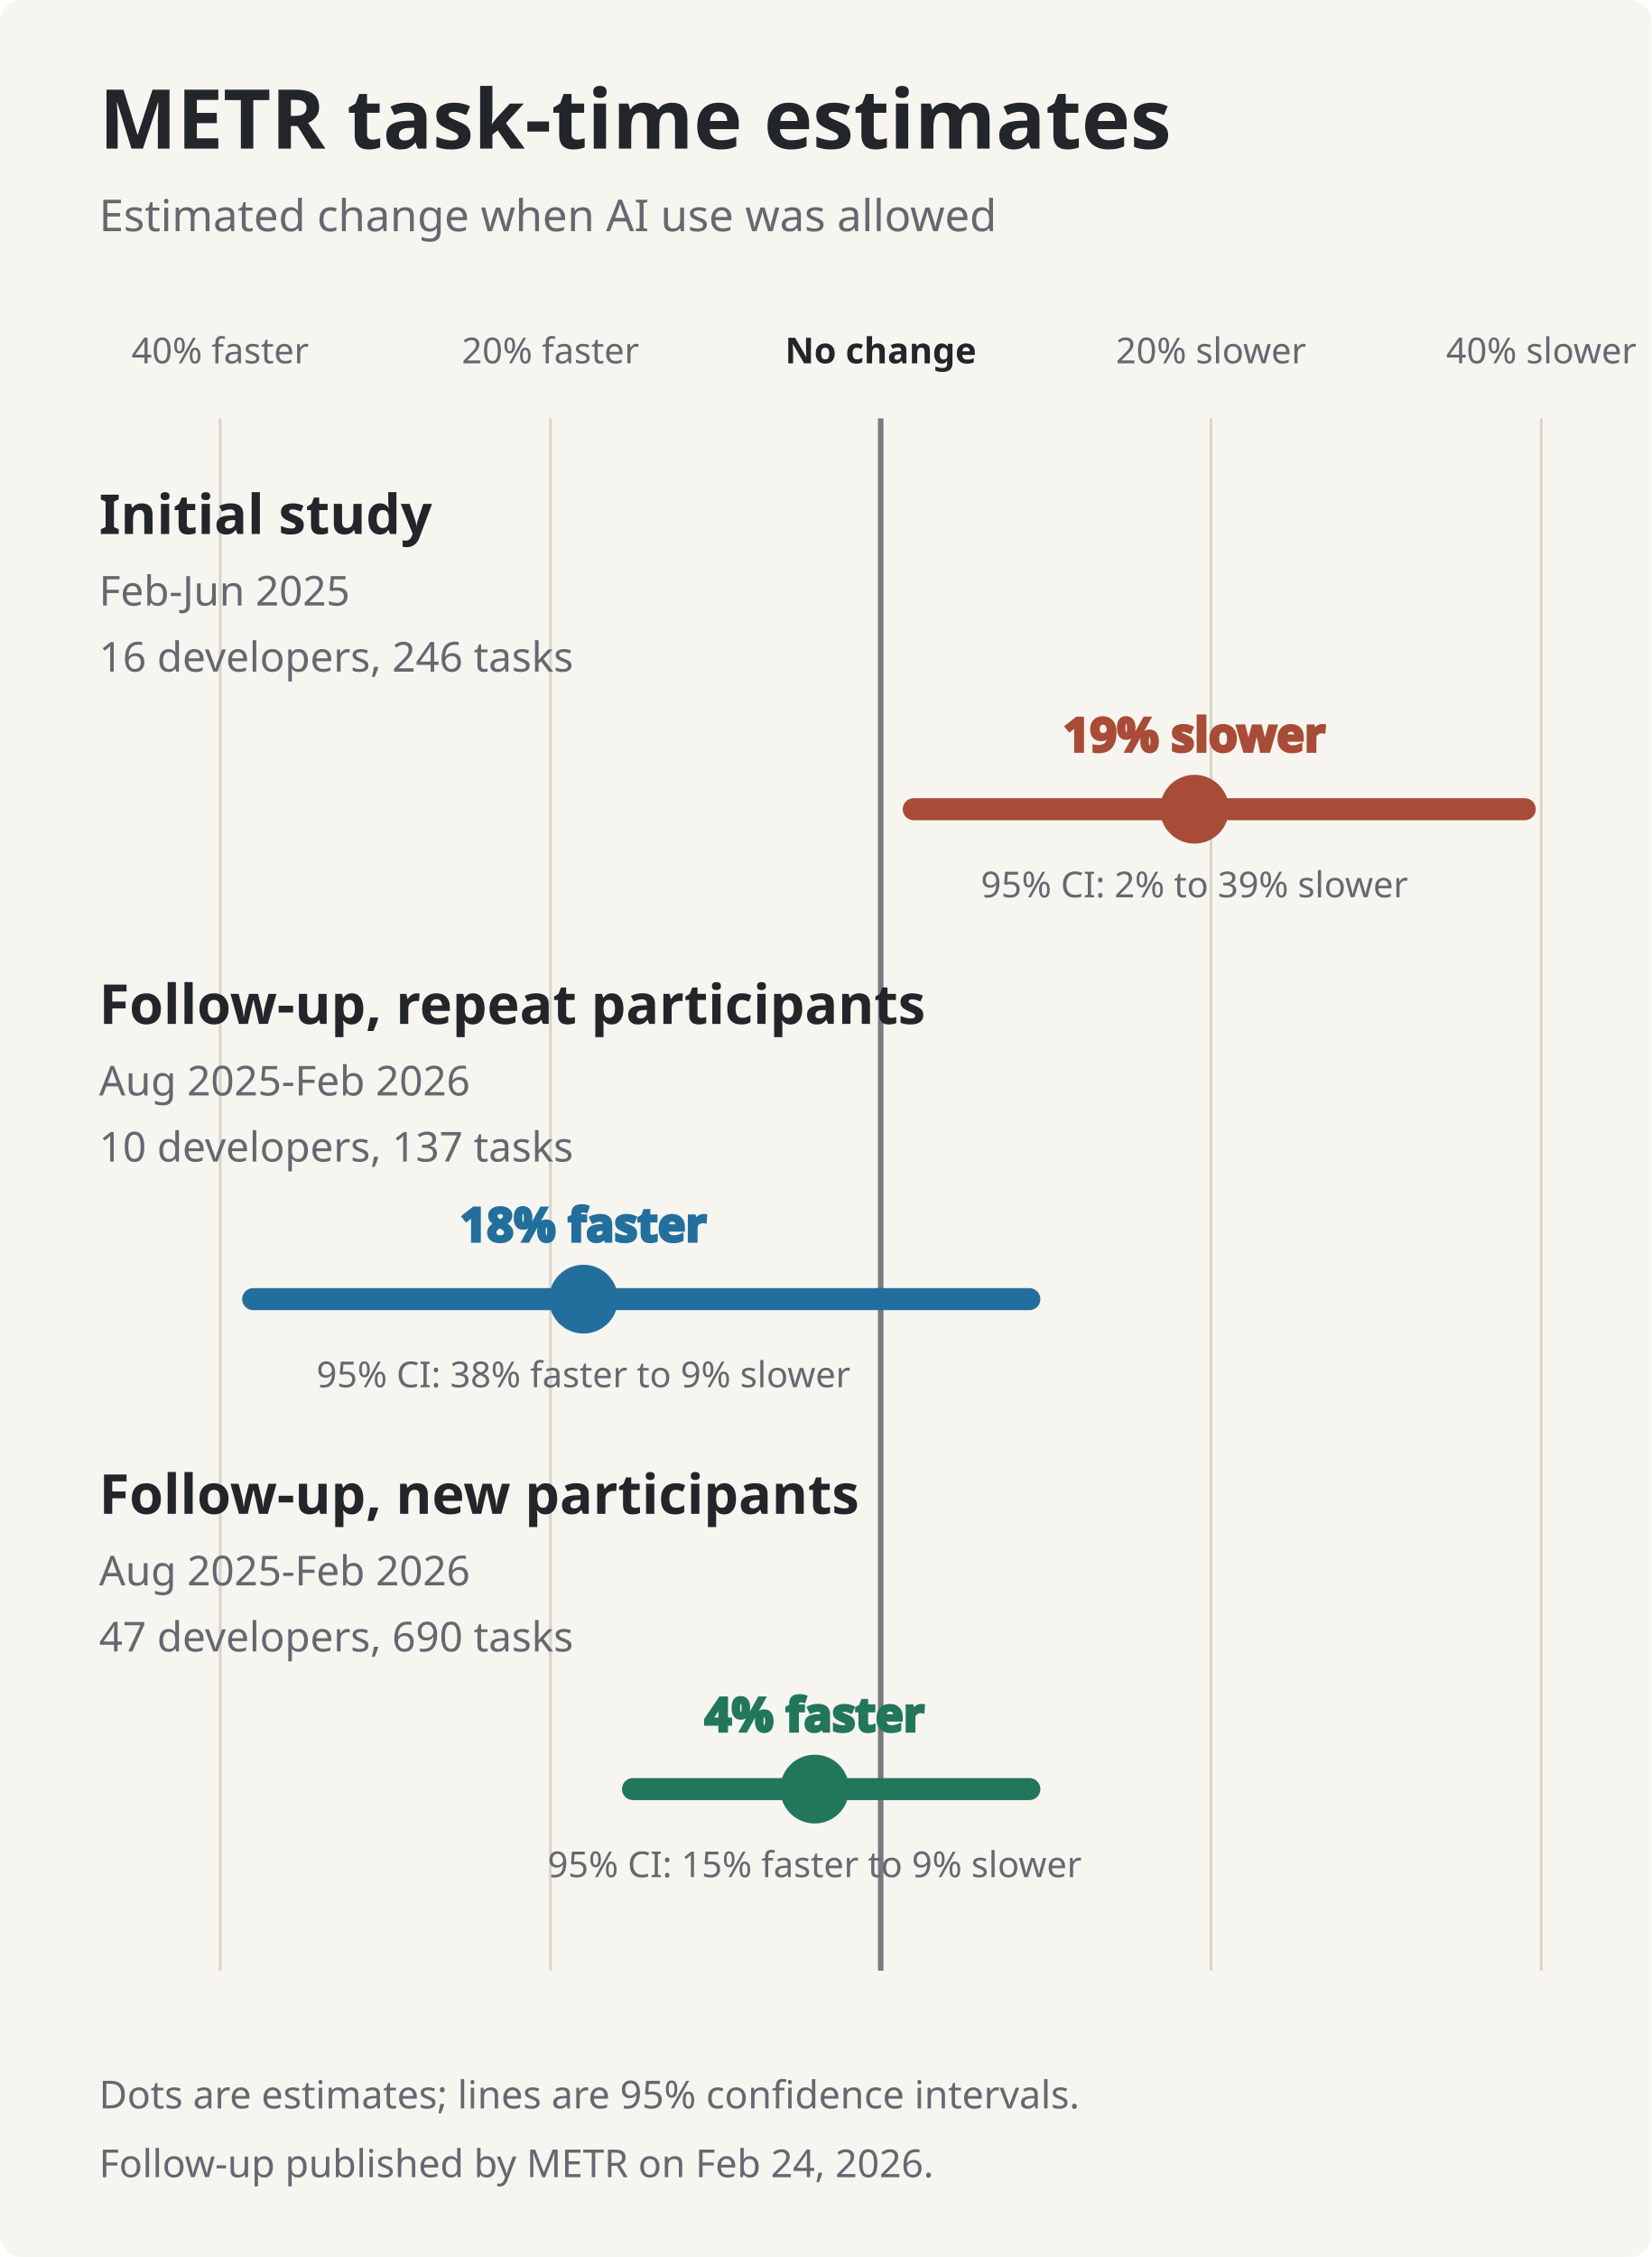
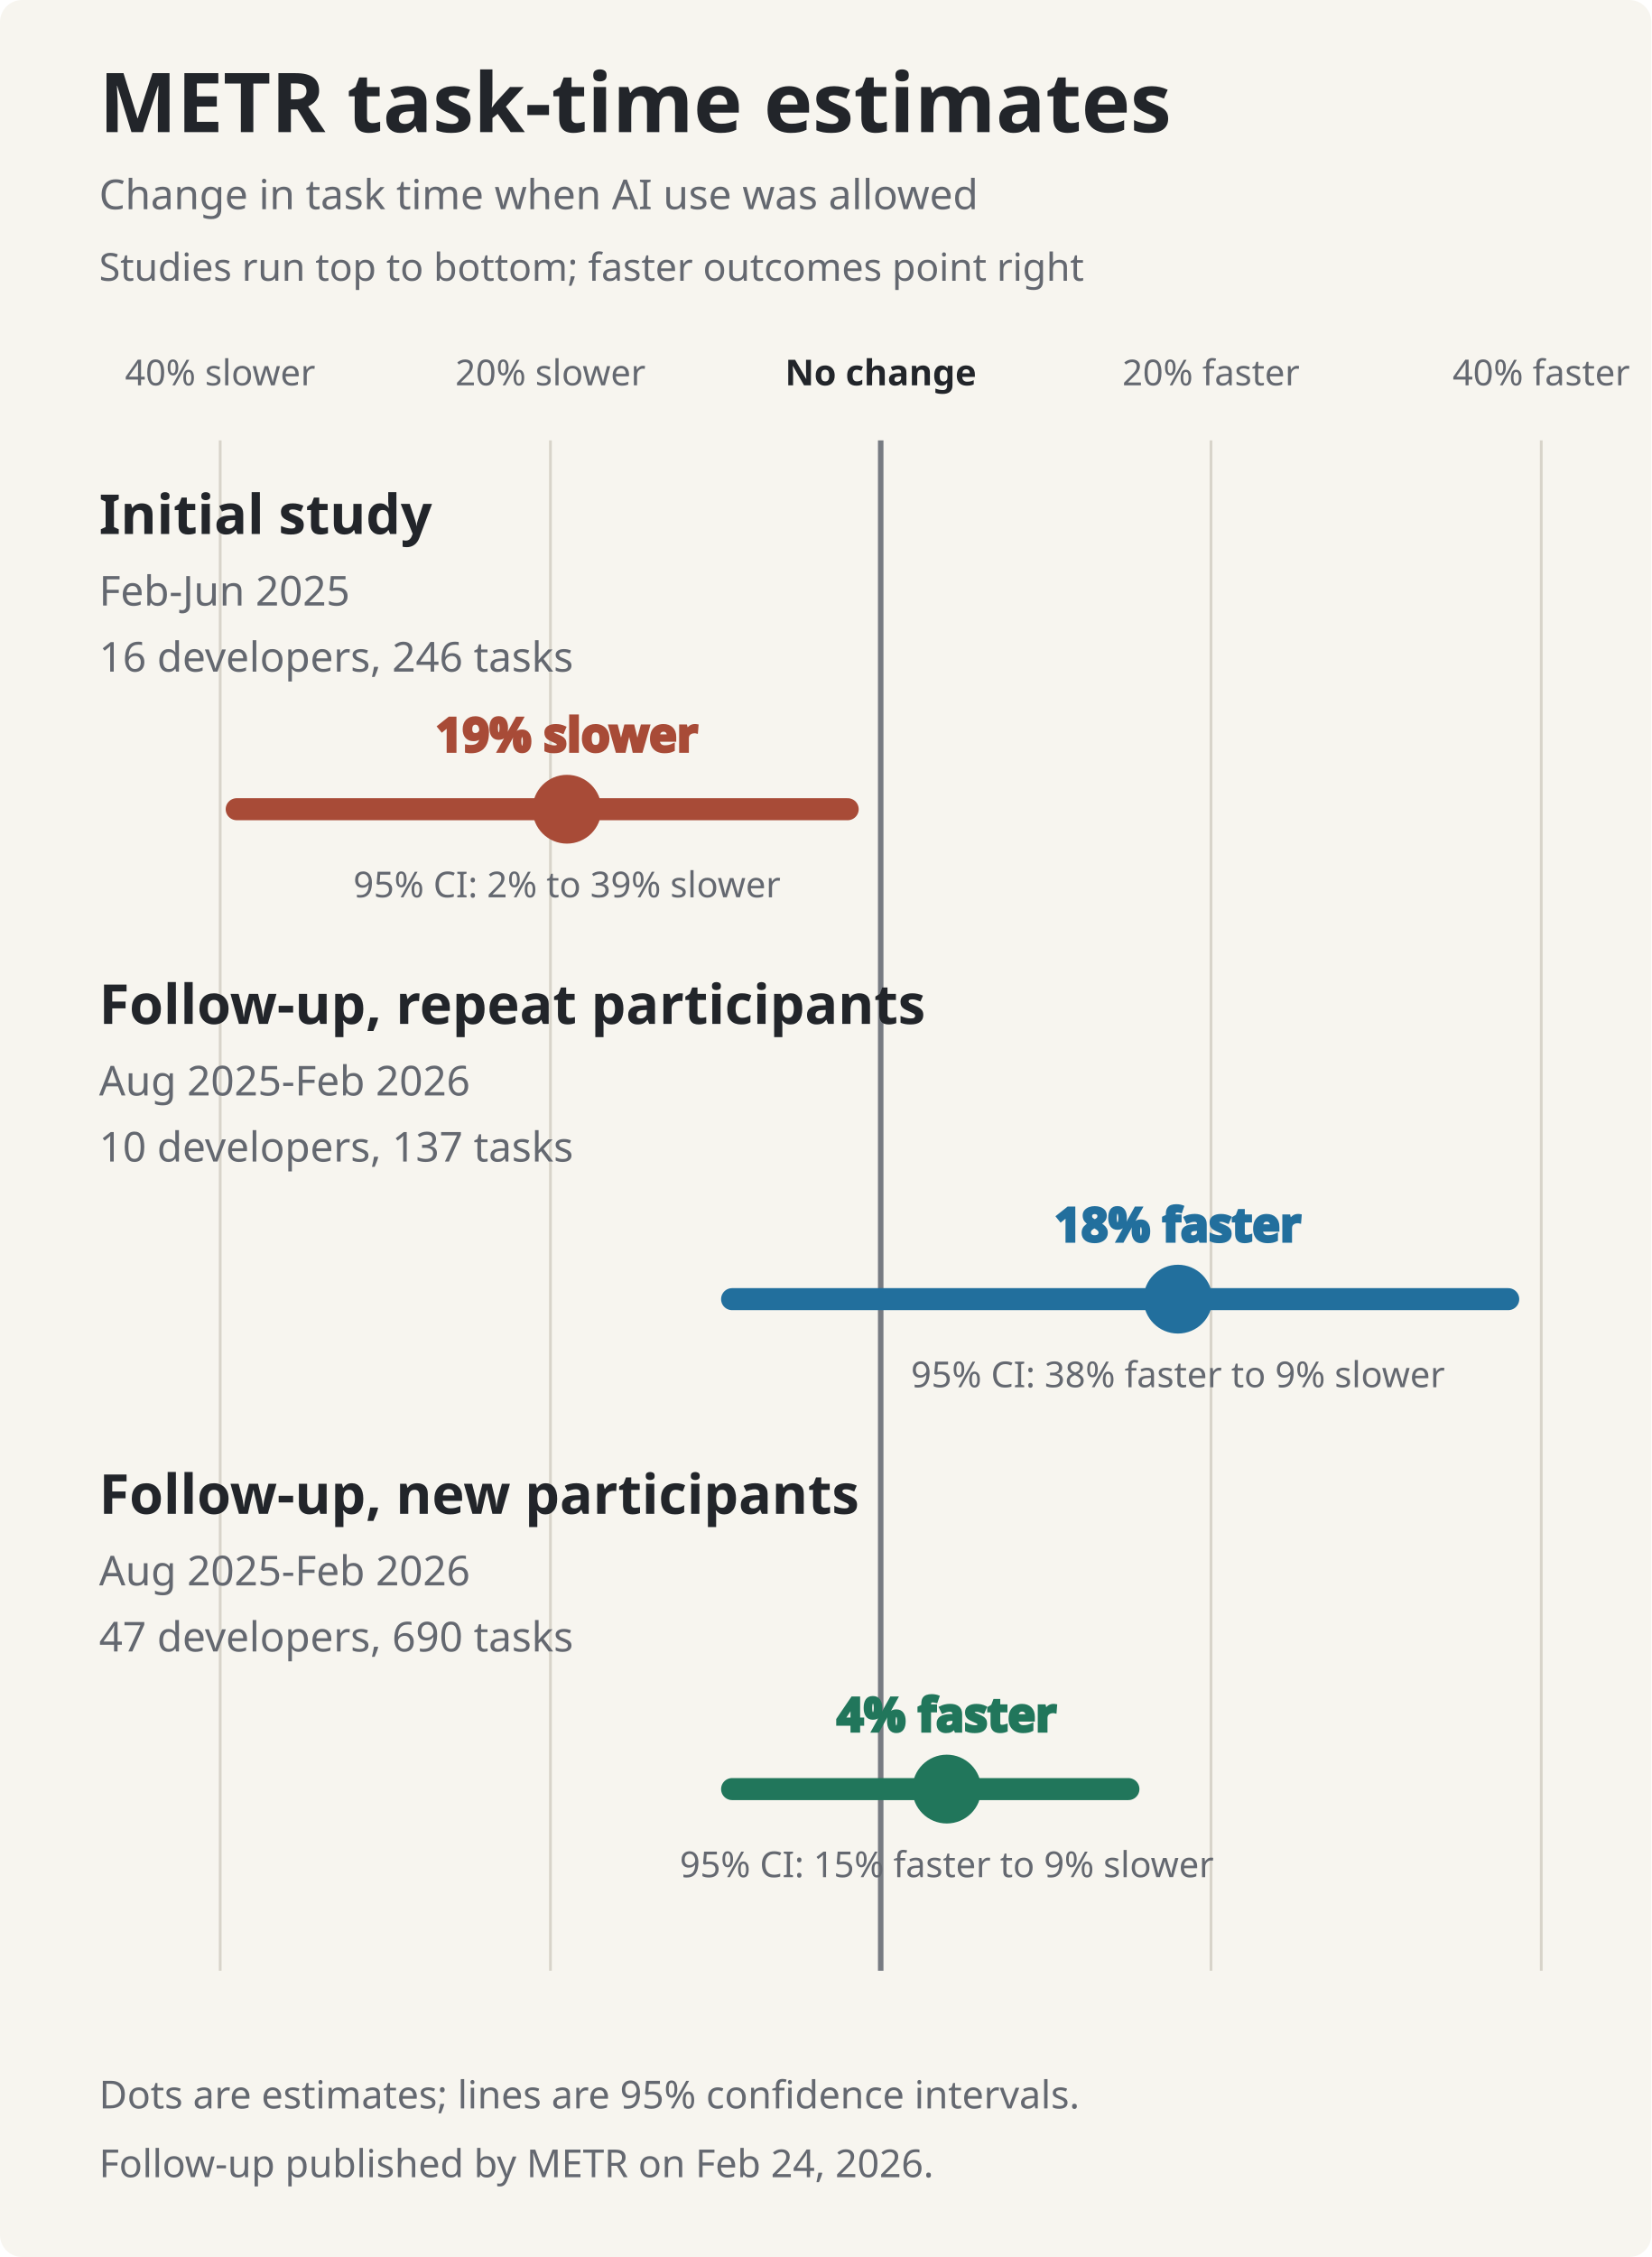
<svg xmlns="http://www.w3.org/2000/svg" width="600" height="820" viewBox="0 0 600 820" role="img" aria-labelledby="title desc">
  <style>
    .background { fill: #f7f5ef; }
    .ink { fill: #22252a; }
    .muted { fill: #646870; }
    .grid { stroke: #d8d4ca; }
    .baseline { stroke: #777b82; }
    .early { fill: #a84b37; stroke: #a84b37; }
    .repeat { fill: #226f9d; stroke: #226f9d; }
    .new { fill: #21765b; stroke: #21765b; }

    @media (prefers-color-scheme: dark) {
      .background { fill: #1b1d20; }
      .ink { fill: #f1f1ed; }
      .muted { fill: #b2b3b1; }
      .grid { stroke: #3e4145; }
      .baseline { stroke: #a5a7a8; }
      .early { fill: #e27a61; stroke: #e27a61; }
      .repeat { fill: #67acd4; stroke: #67acd4; }
      .new { fill: #60b493; stroke: #60b493; }
    }
  </style>
  <rect class="background" width="600" height="820" rx="8" />
-   <text class="ink" x="36" y="54" font-family="system-ui, sans-serif" font-size="30" font-weight="650">METR task-time estimates</text>
-   <text class="muted" x="36" y="84" font-family="system-ui, sans-serif" font-size="16">Estimated change when AI use was allowed</text>
+   <text class="ink" x="36" y="48" font-family="system-ui, sans-serif" font-size="30" font-weight="650">METR task-time estimates</text>
+   <text class="muted" x="36" y="76" font-family="system-ui, sans-serif" font-size="15">Change in task time when AI use was allowed</text>
+   <text class="muted" x="36" y="102" font-family="system-ui, sans-serif" font-size="14">Studies run top to bottom; faster outcomes point right</text>
  <g font-family="system-ui, sans-serif" font-size="13" text-anchor="middle">
-     <text class="muted" x="80" y="132">40% faster</text>
-     <text class="muted" x="200" y="132">20% faster</text>
-     <text class="ink" x="320" y="132" font-weight="650">No change</text>
-     <text class="muted" x="440" y="132">20% slower</text>
-     <text class="muted" x="560" y="132">40% slower</text>
+     <text class="muted" x="80" y="140">40% slower</text>
+     <text class="muted" x="200" y="140">20% slower</text>
+     <text class="ink" x="320" y="140" font-weight="650">No change</text>
+     <text class="muted" x="440" y="140">20% faster</text>
+     <text class="muted" x="560" y="140">40% faster</text>
  </g>
  <g stroke-width="1">
-     <line class="grid" x1="80" y1="152" x2="80" y2="716" />
-     <line class="grid" x1="200" y1="152" x2="200" y2="716" />
-     <line class="baseline" x1="320" y1="152" x2="320" y2="716" stroke-width="2" />
-     <line class="grid" x1="440" y1="152" x2="440" y2="716" />
-     <line class="grid" x1="560" y1="152" x2="560" y2="716" />
+     <line class="grid" x1="80" y1="160" x2="80" y2="716" />
+     <line class="grid" x1="200" y1="160" x2="200" y2="716" />
+     <line class="baseline" x1="320" y1="160" x2="320" y2="716" stroke-width="2" />
+     <line class="grid" x1="440" y1="160" x2="440" y2="716" />
+     <line class="grid" x1="560" y1="160" x2="560" y2="716" />
  </g>
  <g font-family="system-ui, sans-serif">
    <text class="ink" x="36" y="194" font-size="20" font-weight="650">Initial study</text>
    <text class="muted" x="36" y="220" font-size="15">Feb-Jun 2025</text>
    <text class="muted" x="36" y="244" font-size="15">16 developers, 246 tasks</text>
-     <line class="early" x1="332" y1="294" x2="554" y2="294" stroke-width="8" stroke-linecap="round" />
-     <circle class="early" cx="434" cy="294" r="12" />
-     <text class="early" x="434" y="273" font-size="17" text-anchor="middle" font-weight="650">19% slower</text>
-     <text class="muted" x="434" y="326" font-size="13" text-anchor="middle">95% CI: 2% to 39% slower</text>
+     <line class="early" x1="86" y1="294" x2="308" y2="294" stroke-width="8" stroke-linecap="round" />
+     <circle class="early" cx="206" cy="294" r="12" />
+     <text class="early" x="206" y="273" font-size="17" text-anchor="middle" font-weight="650">19% slower</text>
+     <text class="muted" x="206" y="326" font-size="13" text-anchor="middle">95% CI: 2% to 39% slower</text>
    <text class="ink" x="36" y="372" font-size="20" font-weight="650">Follow-up, repeat participants</text>
    <text class="muted" x="36" y="398" font-size="15">Aug 2025-Feb 2026</text>
    <text class="muted" x="36" y="422" font-size="15">10 developers, 137 tasks</text>
-     <line class="repeat" x1="92" y1="472" x2="374" y2="472" stroke-width="8" stroke-linecap="round" />
-     <circle class="repeat" cx="212" cy="472" r="12" />
-     <text class="repeat" x="212" y="451" font-size="17" text-anchor="middle" font-weight="650">18% faster</text>
-     <text class="muted" x="212" y="504" font-size="13" text-anchor="middle">95% CI: 38% faster to 9% slower</text>
+     <line class="repeat" x1="266" y1="472" x2="548" y2="472" stroke-width="8" stroke-linecap="round" />
+     <circle class="repeat" cx="428" cy="472" r="12" />
+     <text class="repeat" x="428" y="451" font-size="17" text-anchor="middle" font-weight="650">18% faster</text>
+     <text class="muted" x="428" y="504" font-size="13" text-anchor="middle">95% CI: 38% faster to 9% slower</text>
    <text class="ink" x="36" y="550" font-size="20" font-weight="650">Follow-up, new participants</text>
    <text class="muted" x="36" y="576" font-size="15">Aug 2025-Feb 2026</text>
    <text class="muted" x="36" y="600" font-size="15">47 developers, 690 tasks</text>
-     <line class="new" x1="230" y1="650" x2="374" y2="650" stroke-width="8" stroke-linecap="round" />
-     <circle class="new" cx="296" cy="650" r="12" />
-     <text class="new" x="296" y="629" font-size="17" text-anchor="middle" font-weight="650">4% faster</text>
-     <text class="muted" x="296" y="682" font-size="13" text-anchor="middle">95% CI: 15% faster to 9% slower</text>
+     <line class="new" x1="266" y1="650" x2="410" y2="650" stroke-width="8" stroke-linecap="round" />
+     <circle class="new" cx="344" cy="650" r="12" />
+     <text class="new" x="344" y="629" font-size="17" text-anchor="middle" font-weight="650">4% faster</text>
+     <text class="muted" x="344" y="682" font-size="13" text-anchor="middle">95% CI: 15% faster to 9% slower</text>
  </g>
  <g class="muted" font-family="system-ui, sans-serif" font-size="14">
    <text x="36" y="766">Dots are estimates; lines are 95% confidence intervals.</text>
    <text x="36" y="791">Follow-up published by METR on Feb 24, 2026.</text>
  </g>
</svg>
